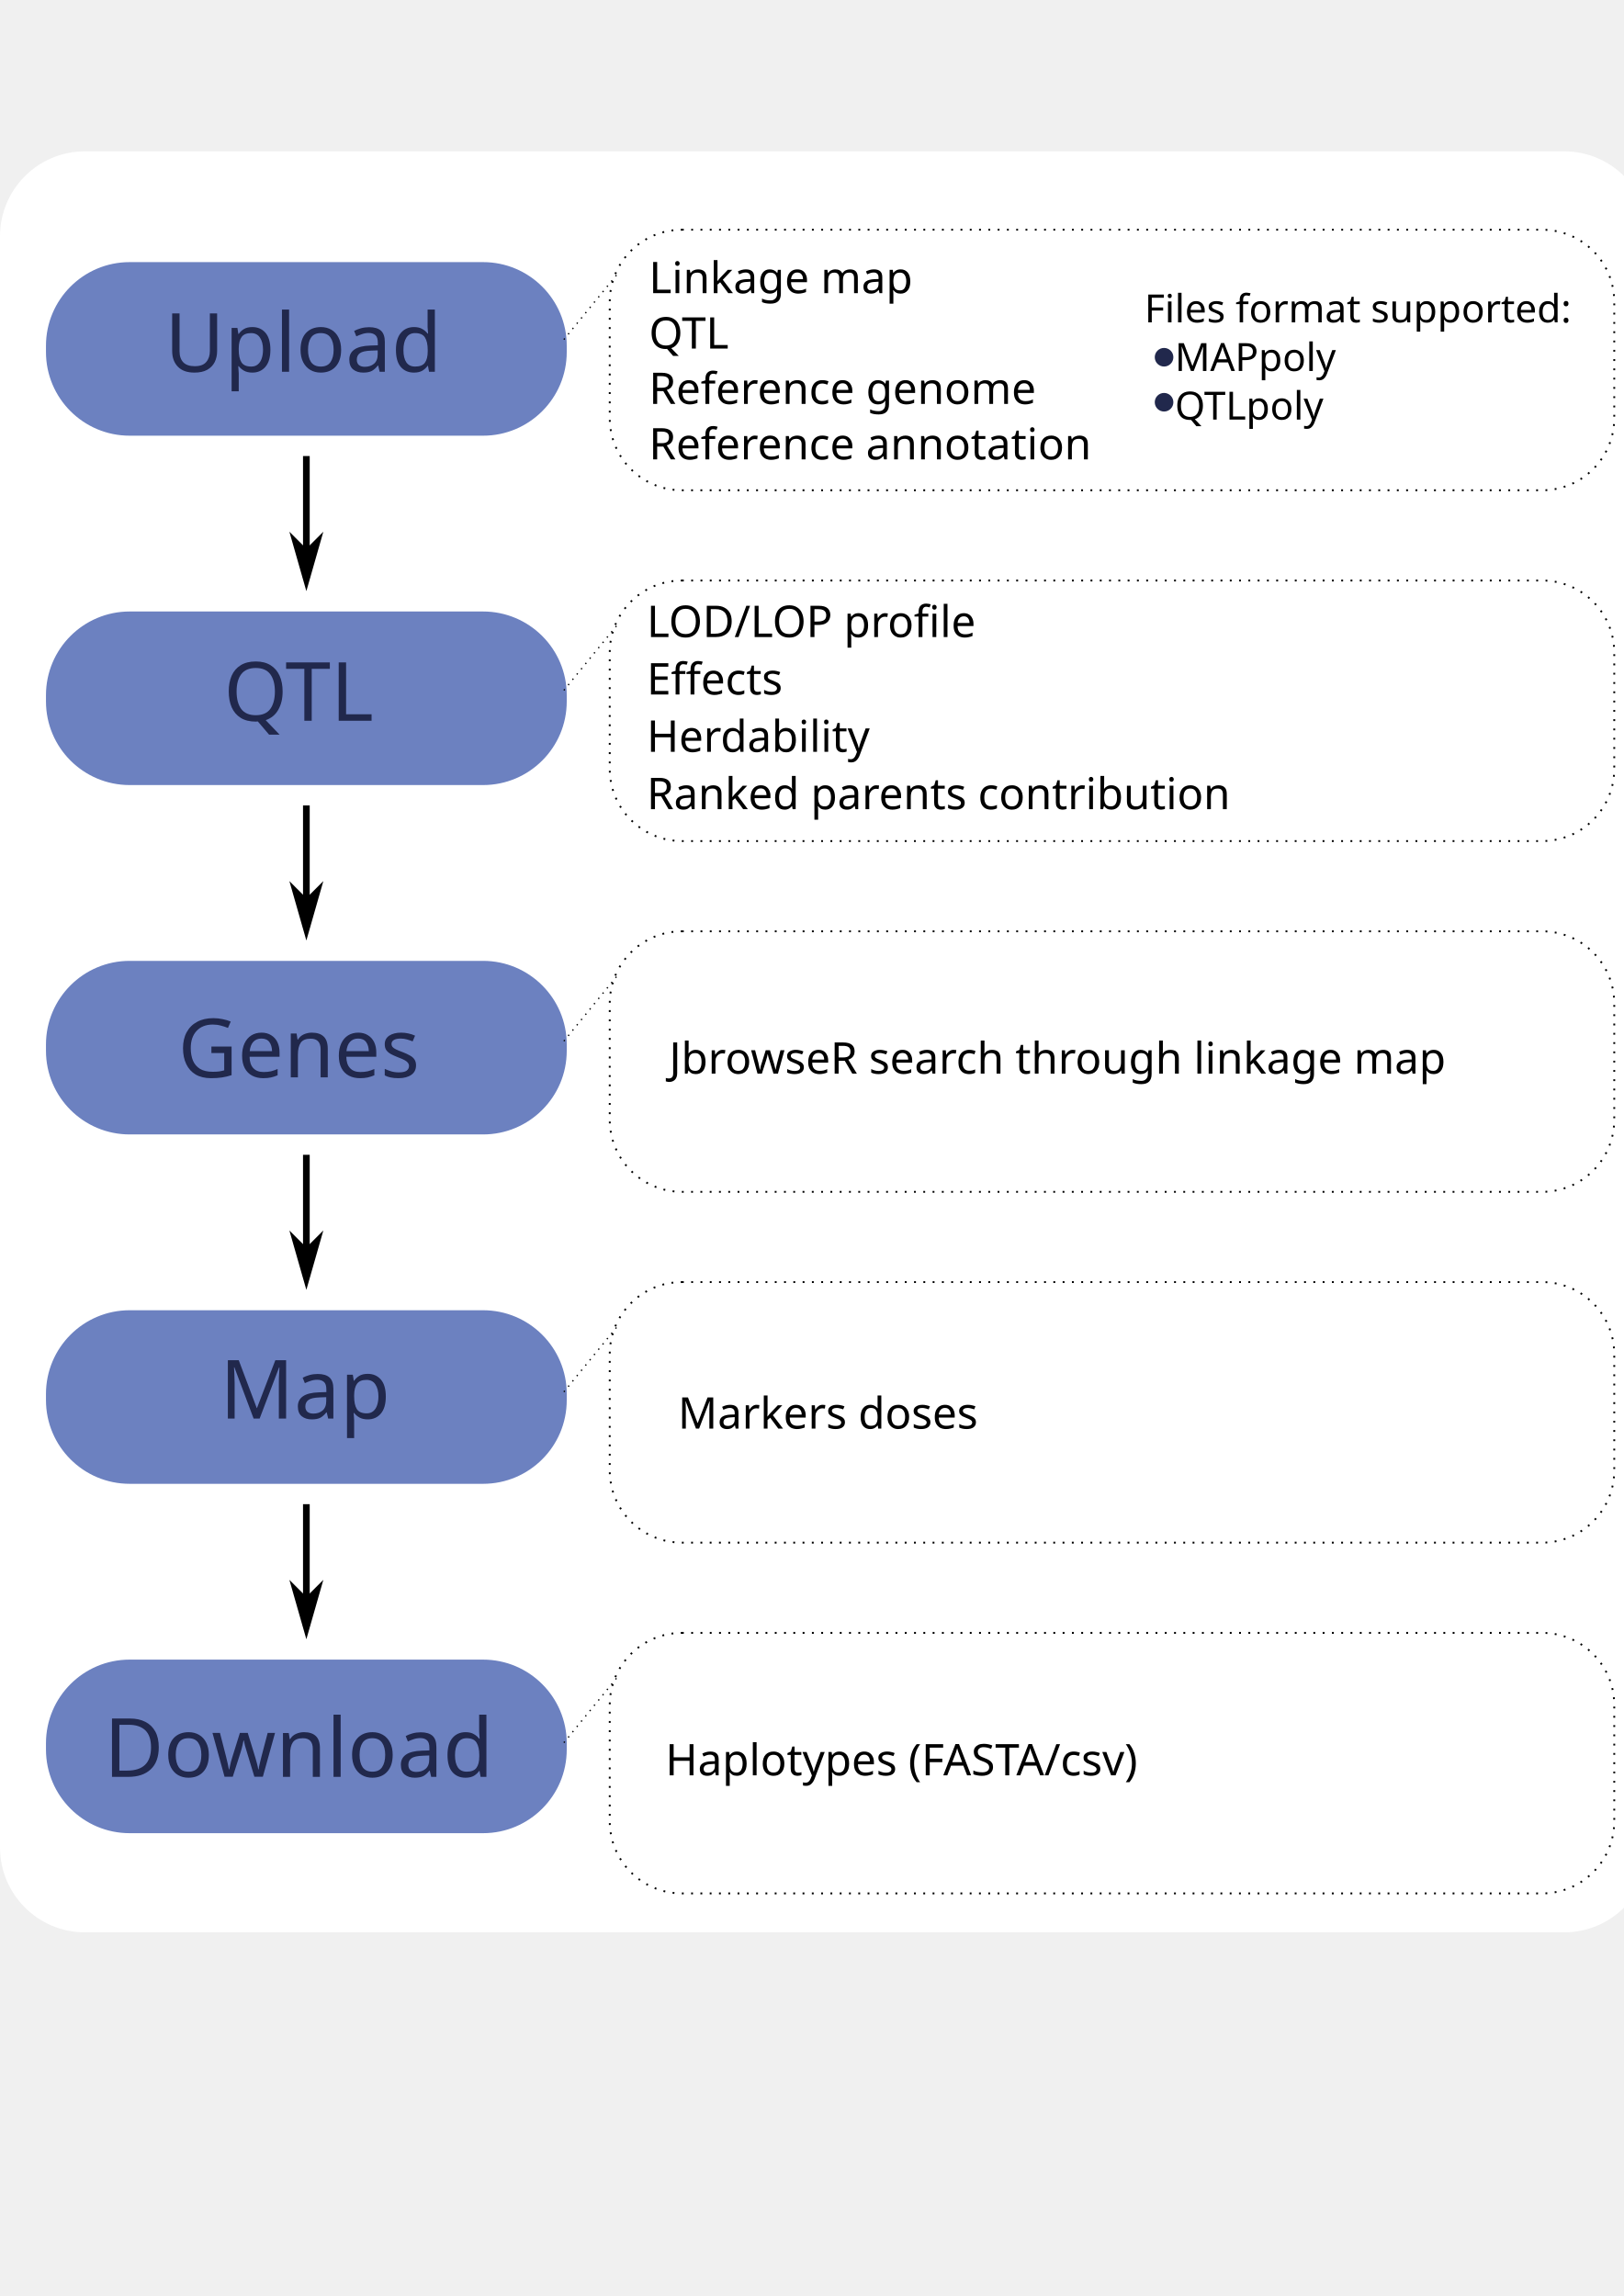
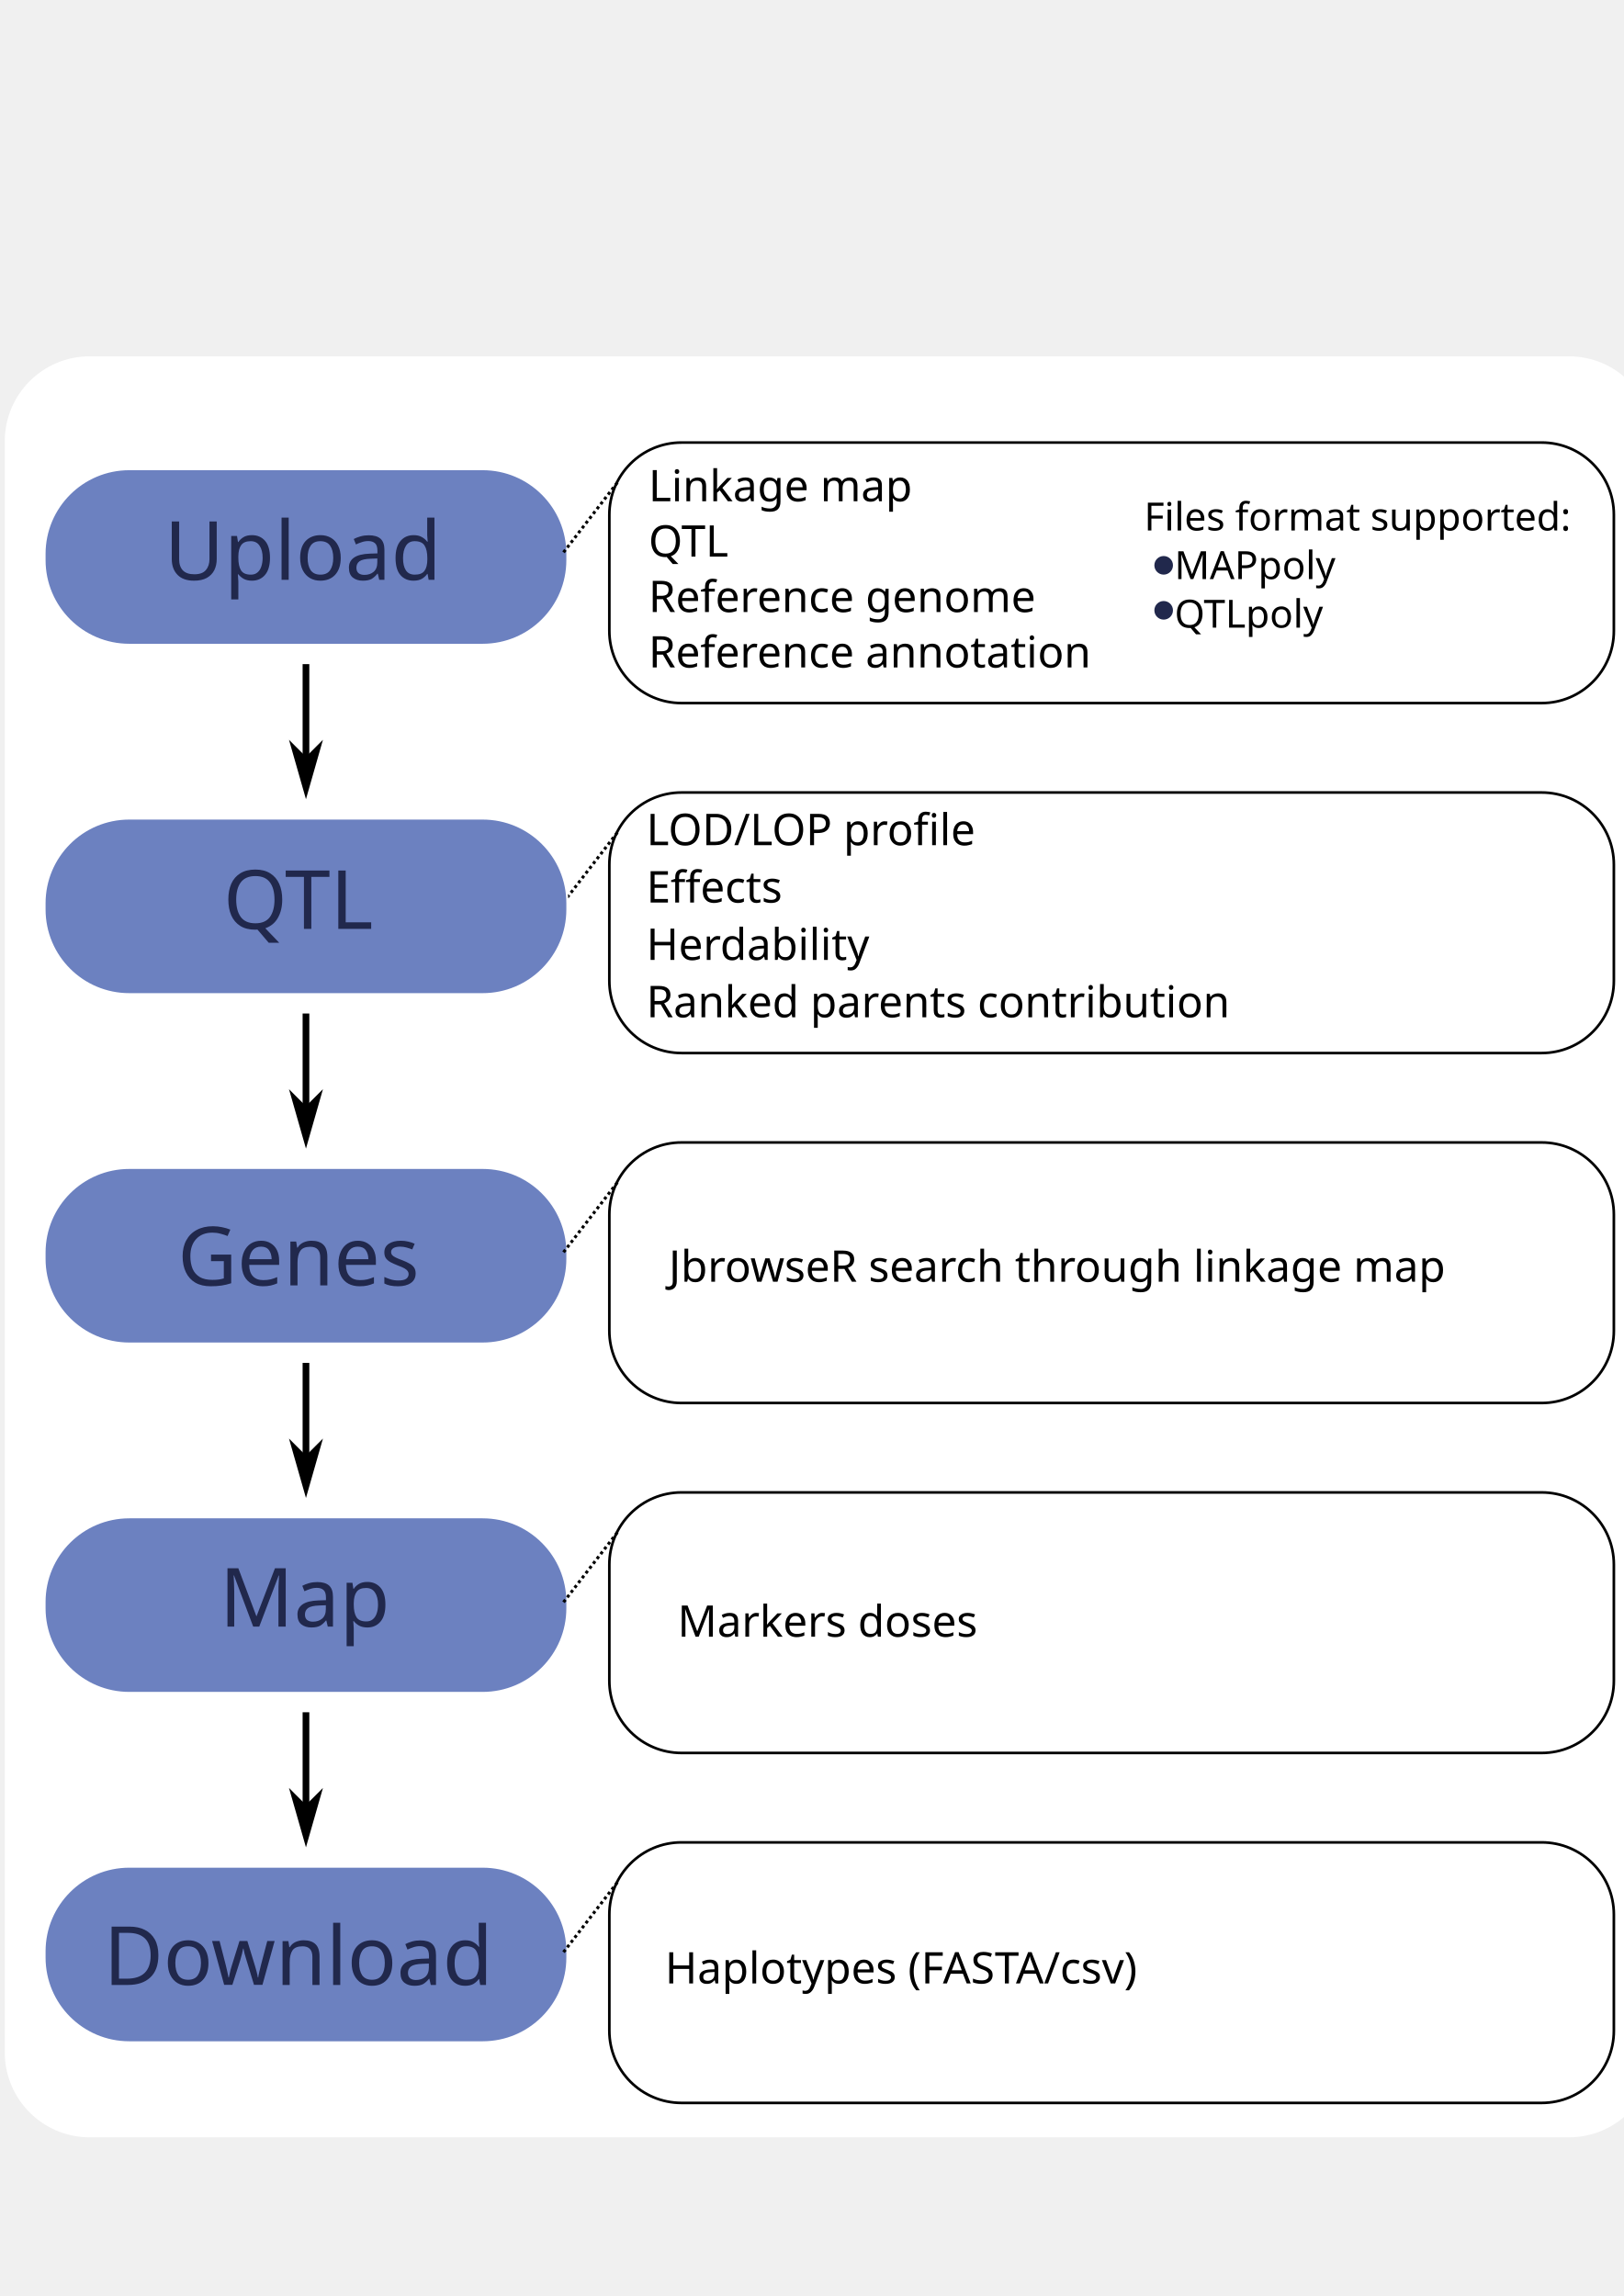
<svg xmlns="http://www.w3.org/2000/svg" width="210mm" height="297mm" viewBox="0 0 210 297" version="1.1" id="svg8">
  <defs id="defs2">
-     <marker style="overflow:visible;" id="marker2598" refX="0.0" refY="0.0" orient="auto">
-       <path transform="scale(0.4) rotate(180) translate(10,0)" style="fill-rule:evenodd;stroke:#000000;stroke-width:1pt;stroke-opacity:1;fill:#000000;fill-opacity:1" d="M 0.0,0.0 L 5.0,-5.0 L -12.5,0.0 L 5.0,5.0 L 0.0,0.0 z " id="path2596" />
+     <marker orient="auto" refY="0.0" refX="0.0" id="marker2598" style="overflow:visible;">
+       <path id="path2596" d="M 0.0,0.0 L 5.0,-5.0 L -12.5,0.0 L 5.0,5.0 L 0.0,0.0 z " style="fill-rule:evenodd;stroke:#000000;stroke-width:1pt;stroke-opacity:1;fill:#000000;fill-opacity:1" transform="scale(0.4) rotate(180) translate(10,0)" />
    </marker>
-     <marker orient="auto" refY="0.0" refX="0.0" id="marker1998" style="overflow:visible;">
-       <path id="path1996" d="M 0.0,0.0 L 5.0,-5.0 L -12.5,0.0 L 5.0,5.0 L 0.0,0.0 z " style="fill-rule:evenodd;stroke:#000000;stroke-width:1pt;stroke-opacity:1;fill:#000000;fill-opacity:1" transform="scale(0.4) rotate(180) translate(10,0)" />
+     <marker style="overflow:visible;" id="marker1998" refX="0.0" refY="0.0" orient="auto">
+       <path transform="scale(0.4) rotate(180) translate(10,0)" style="fill-rule:evenodd;stroke:#000000;stroke-width:1pt;stroke-opacity:1;fill:#000000;fill-opacity:1" d="M 0.0,0.0 L 5.0,-5.0 L -12.5,0.0 L 5.0,5.0 L 0.0,0.0 z " id="path1996" />
    </marker>
-     <marker style="overflow:visible;" id="marker1452" refX="0.0" refY="0.0" orient="auto">
-       <path transform="scale(0.4) rotate(180) translate(10,0)" style="fill-rule:evenodd;stroke:#000000;stroke-width:1pt;stroke-opacity:1;fill:#000000;fill-opacity:1" d="M 0.0,0.0 L 5.0,-5.0 L -12.5,0.0 L 5.0,5.0 L 0.0,0.0 z " id="path1450" />
+     <marker orient="auto" refY="0.0" refX="0.0" id="marker1452" style="overflow:visible;">
+       <path id="path1450" d="M 0.0,0.0 L 5.0,-5.0 L -12.5,0.0 L 5.0,5.0 L 0.0,0.0 z " style="fill-rule:evenodd;stroke:#000000;stroke-width:1pt;stroke-opacity:1;fill:#000000;fill-opacity:1" transform="scale(0.4) rotate(180) translate(10,0)" />
    </marker>
-     <marker orient="auto" refY="0.0" refX="0.0" id="Arrow1Mend" style="overflow:visible;">
-       <path id="path1029" d="M 0.0,0.0 L 5.0,-5.0 L -12.5,0.0 L 5.0,5.0 L 0.0,0.0 z " style="fill-rule:evenodd;stroke:#000000;stroke-width:1pt;stroke-opacity:1;fill:#000000;fill-opacity:1" transform="scale(0.4) rotate(180) translate(10,0)" />
+     <marker style="overflow:visible;" id="Arrow1Mend" refX="0.0" refY="0.0" orient="auto">
+       <path transform="scale(0.4) rotate(180) translate(10,0)" style="fill-rule:evenodd;stroke:#000000;stroke-width:1pt;stroke-opacity:1;fill:#000000;fill-opacity:1" d="M 0.0,0.0 L 5.0,-5.0 L -12.5,0.0 L 5.0,5.0 L 0.0,0.0 z " id="path1029" />
    </marker>
-     <marker orient="auto" refY="0.0" refX="0.0" id="Arrow1Lend" style="overflow:visible;">
-       <path id="path1023" d="M 0.0,0.0 L 5.0,-5.0 L -12.5,0.0 L 5.0,5.0 L 0.0,0.0 z " style="fill-rule:evenodd;stroke:#000000;stroke-width:1pt;stroke-opacity:1;fill:#000000;fill-opacity:1" transform="scale(0.8) rotate(180) translate(12.5,0)" />
+     <marker style="overflow:visible;" id="Arrow1Lend" refX="0.0" refY="0.0" orient="auto">
+       <path transform="scale(0.8) rotate(180) translate(12.5,0)" style="fill-rule:evenodd;stroke:#000000;stroke-width:1pt;stroke-opacity:1;fill:#000000;fill-opacity:1" d="M 0.0,0.0 L 5.0,-5.0 L -12.5,0.0 L 5.0,5.0 L 0.0,0.0 z " id="path1023" />
    </marker>
  </defs>
  <g id="layer1">
-     <rect style="fill:#ffffff;fill-opacity:1;stroke:none;stroke-width:0.268;stroke-miterlimit:4;stroke-dasharray:0.268, 1.071;stroke-dashoffset:0" id="rect3273" width="213.278" height="230.383" x="0.001" y="19.576" ry="10.983" />
-     <g id="g974" transform="translate(0.4009043,0.03357709)">
-       <rect ry="10.958" y="33.74" x="5.412" height="22.718" width="67.619" id="rect892" style="fill:#6c81c0;fill-opacity:1;stroke:#ffffff;stroke-width:0.265" />
-       <text id="text918" y="48.054" x="20.915" style="font-style:normal;font-weight:normal;font-size:10.583px;line-height:1.25;font-family:sans-serif;letter-spacing:0px;word-spacing:0px;fill:#21284c;fill-opacity:1;stroke:none;stroke-width:0.265" xml:space="preserve">
-         <tspan style="fill:#21284c;fill-opacity:1;stroke-width:0.265" y="48.054" x="20.915" id="tspan916">Upload</tspan>
-       </text>
-     </g>
-     <g id="g979" transform="translate(0.4009043,6.606687)">
-       <rect ry="10.958" y="72.36" x="5.412" height="22.718" width="67.619" id="rect892-8" style="fill:#6c81c0;fill-opacity:1;stroke:#ffffff;stroke-width:0.265" />
-       <text id="text918-9" y="86.631" x="28.543" style="font-style:normal;font-weight:normal;font-size:10.583px;line-height:1.25;font-family:sans-serif;letter-spacing:0px;word-spacing:0px;fill:#21284c;fill-opacity:1;stroke:none;stroke-width:0.265" xml:space="preserve">
-         <tspan style="fill:#21284c;fill-opacity:1;stroke-width:0.265" y="86.631" x="28.543" id="tspan916-4">QTL</tspan>
-       </text>
-     </g>
-     <g id="g984" transform="translate(0.4009043,20.79697)">
-       <rect ry="10.958" y="103.363" x="5.412" height="22.718" width="67.619" id="rect892-6" style="fill:#6c81c0;fill-opacity:1;stroke:#ffffff;stroke-width:0.265" />
-       <text id="text918-5" y="118.564" x="22.628" style="font-style:normal;font-weight:normal;font-size:10.583px;line-height:1.25;font-family:sans-serif;letter-spacing:0px;word-spacing:0px;fill:#21284c;fill-opacity:1;stroke:none;stroke-width:0.265" xml:space="preserve">
-         <tspan style="fill:#21284c;fill-opacity:1;stroke-width:0.265" y="118.564" x="22.628" id="tspan916-2">Genes</tspan>
-       </text>
-     </g>
-     <g id="g989" transform="translate(0.4009043,37.65998)">
-       <rect ry="10.958" y="131.694" x="5.412" height="22.718" width="67.619" id="rect892-0" style="fill:#6c81c0;fill-opacity:1;stroke:#ffffff;stroke-width:0.265" />
-       <text id="text918-8" y="145.836" x="28.039" style="font-style:normal;font-weight:normal;font-size:10.583px;line-height:1.25;font-family:sans-serif;letter-spacing:0px;word-spacing:0px;fill:#21284c;fill-opacity:1;stroke:none;stroke-width:0.265" xml:space="preserve">
-         <tspan style="fill:#21284c;fill-opacity:1;stroke-width:0.265" y="145.836" x="28.039" id="tspan916-7">Map</tspan>
-       </text>
-     </g>
-     <g id="g994" transform="translate(0.4009043,52.6521)">
-       <rect ry="10.958" y="161.895" x="5.412" height="22.718" width="67.619" id="rect892-84" style="fill:#6c81c0;fill-opacity:1;stroke:#ffffff;stroke-width:0.265" />
-       <text id="text918-90" y="177.195" x="13.055" style="font-style:normal;font-weight:normal;font-size:10.583px;line-height:1.25;font-family:sans-serif;letter-spacing:0px;word-spacing:0px;fill:#21284c;fill-opacity:1;stroke:none;stroke-width:0.265" xml:space="preserve">
-         <tspan style="fill:#21284c;fill-opacity:1;stroke-width:0.265" y="177.195" x="13.055" id="tspan916-20">Download</tspan>
-       </text>
-     </g>
-     <path style="fill:none;stroke:#000000;stroke-width:0.865;stroke-linecap:butt;stroke-linejoin:miter;stroke-miterlimit:4;stroke-dasharray:none;stroke-opacity:1;marker-end:url(#Arrow1Mend)" d="M 39.623,58.992 V 74.761" id="path1018" />
-     <path id="path1448" d="m 39.623,104.186 v 15.769" style="fill:none;stroke:#000000;stroke-width:0.865;stroke-linecap:butt;stroke-linejoin:miter;stroke-miterlimit:4;stroke-dasharray:none;stroke-opacity:1;marker-end:url(#marker1452)" />
-     <path style="fill:none;stroke:#000000;stroke-width:0.865;stroke-linecap:butt;stroke-linejoin:miter;stroke-miterlimit:4;stroke-dasharray:none;stroke-opacity:1;marker-end:url(#marker1998)" d="m 39.623,149.379 v 15.769" id="path1994" />
-     <path id="path2594" d="m 39.623,194.573 v 15.769" style="fill:none;stroke:#000000;stroke-width:0.865;stroke-linecap:butt;stroke-linejoin:miter;stroke-miterlimit:4;stroke-dasharray:none;stroke-opacity:1;marker-end:url(#marker2598)" />
-     <g id="g3240">
+     <g id="layer1-7" transform="translate(-0.05126014,26.91713)">
+       <rect ry="10.983" y="19.175" x="0.67" height="230.383" width="213.278" id="rect3273" style="fill:#ffffff;fill-opacity:1;stroke:none;stroke-width:0.268;stroke-miterlimit:4;stroke-dasharray:0.268, 1.071;stroke-dashoffset:0" />
+       <g transform="translate(0.4009043,0.03357709)" id="g974">
+         <rect style="fill:#6c81c0;fill-opacity:1;stroke:#ffffff;stroke-width:0.265" id="rect892" width="67.619" height="22.718" x="5.412" y="33.74" ry="10.958" />
+         <text xml:space="preserve" style="font-style:normal;font-weight:normal;font-size:10.583px;line-height:1.25;font-family:sans-serif;letter-spacing:0px;word-spacing:0px;fill:#21284c;fill-opacity:1;stroke:none;stroke-width:0.265" x="20.915" y="48.054" id="text918">
+           <tspan id="tspan916" x="20.915" y="48.054" style="fill:#21284c;fill-opacity:1;stroke-width:0.265">Upload</tspan>
+         </text>
+       </g>
+       <g id="g1044" transform="translate(0,0.504475)">
+         <path id="path3188" d="m 72.936,89.291 7.14,-9.259" style="fill:none;stroke:#000000;stroke-width:0.393;stroke-linecap:butt;stroke-linejoin:miter;stroke-miterlimit:4;stroke-dasharray:0.393, 0.393;stroke-dashoffset:0;stroke-opacity:1" />
+         <rect ry="9.336" y="75.093" x="78.86" height="33.702" width="129.918" id="rect3190" style="fill:none;fill-opacity:1;stroke:#000000;stroke-width:0.34;stroke-miterlimit:4;stroke-dasharray:none;stroke-dashoffset:0" />
+       </g>
+       <g transform="translate(0.4009043,6.606687)" id="g979">
+         <rect style="fill:#6c81c0;fill-opacity:1;stroke:#ffffff;stroke-width:0.265" id="rect892-8" width="67.619" height="22.718" x="5.412" y="72.36" ry="10.958" />
+         <text xml:space="preserve" style="font-style:normal;font-weight:normal;font-size:10.583px;line-height:1.25;font-family:sans-serif;letter-spacing:0px;word-spacing:0px;fill:#21284c;fill-opacity:1;stroke:none;stroke-width:0.265" x="28.543" y="86.631" id="text918-9">
+           <tspan id="tspan916-4" x="28.543" y="86.631" style="fill:#21284c;fill-opacity:1;stroke-width:0.265">QTL</tspan>
+         </text>
+       </g>
+       <g transform="translate(0.4009043,20.79697)" id="g984">
+         <rect style="fill:#6c81c0;fill-opacity:1;stroke:#ffffff;stroke-width:0.265" id="rect892-6" width="67.619" height="22.718" x="5.412" y="103.363" ry="10.958" />
+         <text xml:space="preserve" style="font-style:normal;font-weight:normal;font-size:10.583px;line-height:1.25;font-family:sans-serif;letter-spacing:0px;word-spacing:0px;fill:#21284c;fill-opacity:1;stroke:none;stroke-width:0.265" x="22.628" y="118.564" id="text918-5">
+           <tspan id="tspan916-2" x="22.628" y="118.564" style="fill:#21284c;fill-opacity:1;stroke-width:0.265">Genes</tspan>
+         </text>
+       </g>
+       <g transform="translate(0.4009043,37.65998)" id="g989">
+         <rect style="fill:#6c81c0;fill-opacity:1;stroke:#ffffff;stroke-width:0.265" id="rect892-0" width="67.619" height="22.718" x="5.412" y="131.694" ry="10.958" />
+         <text xml:space="preserve" style="font-style:normal;font-weight:normal;font-size:10.583px;line-height:1.25;font-family:sans-serif;letter-spacing:0px;word-spacing:0px;fill:#21284c;fill-opacity:1;stroke:none;stroke-width:0.265" x="28.039" y="145.836" id="text918-8">
+           <tspan id="tspan916-7" x="28.039" y="145.836" style="fill:#21284c;fill-opacity:1;stroke-width:0.265">Map</tspan>
+         </text>
+       </g>
+       <g transform="translate(0.4009043,52.6521)" id="g994">
+         <rect style="fill:#6c81c0;fill-opacity:1;stroke:#ffffff;stroke-width:0.265" id="rect892-84" width="67.619" height="22.718" x="5.412" y="161.895" ry="10.958" />
+         <text xml:space="preserve" style="font-style:normal;font-weight:normal;font-size:10.583px;line-height:1.25;font-family:sans-serif;letter-spacing:0px;word-spacing:0px;fill:#21284c;fill-opacity:1;stroke:none;stroke-width:0.265" x="13.055" y="177.195" id="text918-90">
+           <tspan id="tspan916-20" x="13.055" y="177.195" style="fill:#21284c;fill-opacity:1;stroke-width:0.265">Download</tspan>
+         </text>
+       </g>
+       <path id="path1018" d="M 39.623,58.992 V 74.761" style="fill:none;stroke:#000000;stroke-width:0.865;stroke-linecap:butt;stroke-linejoin:miter;stroke-miterlimit:4;stroke-dasharray:none;stroke-opacity:1;marker-end:url(#Arrow1Mend)" />
+       <path style="fill:none;stroke:#000000;stroke-width:0.865;stroke-linecap:butt;stroke-linejoin:miter;stroke-miterlimit:4;stroke-dasharray:none;stroke-opacity:1;marker-end:url(#marker1452)" d="m 39.623,104.186 v 15.769" id="path1448" />
+       <path id="path1994" d="m 39.623,149.379 v 15.769" style="fill:none;stroke:#000000;stroke-width:0.865;stroke-linecap:butt;stroke-linejoin:miter;stroke-miterlimit:4;stroke-dasharray:none;stroke-opacity:1;marker-end:url(#marker1998)" />
+       <path style="fill:none;stroke:#000000;stroke-width:0.865;stroke-linecap:butt;stroke-linejoin:miter;stroke-miterlimit:4;stroke-dasharray:none;stroke-opacity:1;marker-end:url(#marker2598)" d="m 39.623,194.573 v 15.769" id="path2594" />
      <text id="text884" y="37.922" x="83.928" style="font-style:normal;font-weight:normal;font-size:5.732px;line-height:1.25;font-family:sans-serif;letter-spacing:0px;word-spacing:0px;fill:#000000;fill-opacity:1;stroke:none;stroke-width:0.143" xml:space="preserve">
        <tspan style="font-size:5.644px;stroke-width:0.143" y="37.922" x="83.928" id="tspan882">Linkage map</tspan>
        <tspan id="tspan886" style="font-size:5.644px;stroke-width:0.143" y="45.087" x="83.928">QTL</tspan>
        <tspan id="tspan888" style="font-size:5.644px;stroke-width:0.143" y="52.253" x="83.928">Reference genome</tspan>
        <tspan id="tspan890" style="font-size:5.644px;stroke-width:0.143" y="59.418" x="83.928">Reference annotation</tspan>
      </text>
      <g transform="translate(-7.9375,3.383304)" id="g1016">
        <text xml:space="preserve" style="font-style:normal;font-weight:normal;font-size:5.031px;line-height:1.25;font-family:sans-serif;letter-spacing:0px;word-spacing:0px;fill:#000000;fill-opacity:1;stroke:none;stroke-width:0.126" x="155.965" y="38.314" id="text823">
          <tspan id="tspan821" x="155.965" y="38.314" style="stroke-width:0.126">Files format supported:</tspan>
          <tspan x="155.965" y="44.603" style="stroke-width:0.126" id="tspan825">   MAPpoly</tspan>
          <tspan x="155.965" y="50.891" style="stroke-width:0.126" id="tspan827">   QTLpoly</tspan>
        </text>
        <circle style="fill:#21284c;fill-opacity:1;stroke:#ffffff;stroke-width:0.265" id="path1006" cx="158.491" cy="42.827" r="1.336" />
        <circle r="1.336" cy="48.648" cx="158.491" id="circle1008" style="fill:#21284c;fill-opacity:1;stroke:#ffffff;stroke-width:0.265" />
      </g>
-       <g id="g3223">
-         <path style="fill:none;stroke:#000000;stroke-width:0.176;stroke-linecap:butt;stroke-linejoin:miter;stroke-miterlimit:4;stroke-dasharray:0.176, 0.705;stroke-dashoffset:0;stroke-opacity:1" d="m 72.929,43.92 7.02,-8.601" id="path3182" />
-         <rect style="fill:none;fill-opacity:1;stroke:#000000;stroke-width:0.24;stroke-miterlimit:4;stroke-dasharray:0.24, 0.961;stroke-dashoffset:0" id="rect3184" width="129.918" height="33.702" x="78.86" y="29.718" ry="9.336" />
-       </g>
-     </g>
-     <g id="g3250" transform="translate(0,0.9258963)">
-       <text transform="scale(0.9953025,1.00472)" id="text843" y="81.104" x="84.047" style="font-style:normal;font-weight:normal;font-size:5.908px;line-height:1.25;font-family:sans-serif;letter-spacing:0px;word-spacing:0px;fill:#000000;fill-opacity:1;stroke:none;stroke-width:0.148" xml:space="preserve">
-         <tspan style="font-size:5.644px;stroke-width:0.148" y="81.104" x="84.047" id="tspan841">LOD/LOP profile</tspan>
-         <tspan id="tspan845" style="font-size:5.644px;stroke-width:0.148" y="88.489" x="84.047">Effects</tspan>
-         <tspan id="tspan867" style="font-size:5.644px;stroke-width:0.148" y="95.874" x="84.047">Herdability</tspan>
-         <tspan id="tspan847" style="font-size:5.644px;stroke-width:0.148" y="103.259" x="84.047">Ranked parents contribution</tspan>
+       <text transform="scale(0.9953025,1.00472)" id="text843" y="82.025" x="84.047" style="font-style:normal;font-weight:normal;font-size:5.908px;line-height:1.25;font-family:sans-serif;letter-spacing:0px;word-spacing:0px;fill:#000000;fill-opacity:1;stroke:none;stroke-width:0.148" xml:space="preserve">
+         <tspan style="font-size:5.644px;stroke-width:0.148" y="82.025" x="84.047" id="tspan841">LOD/LOP profile</tspan>
+         <tspan id="tspan845" style="font-size:5.644px;stroke-width:0.148" y="89.41" x="84.047">Effects</tspan>
+         <tspan id="tspan867" style="font-size:5.644px;stroke-width:0.148" y="96.795" x="84.047">Herdability</tspan>
+         <tspan id="tspan847" style="font-size:5.644px;stroke-width:0.148" y="104.18" x="84.047">Ranked parents contribution</tspan>
      </text>
-       <g id="g3219">
-         <path id="path3188" d="m 72.929,88.37 7.02,-8.601" style="fill:none;stroke:#000000;stroke-width:0.176;stroke-linecap:butt;stroke-linejoin:miter;stroke-miterlimit:4;stroke-dasharray:0.176, 0.705;stroke-dashoffset:0;stroke-opacity:1" />
-         <rect ry="9.336" y="74.168" x="78.86" height="33.702" width="129.918" id="rect3190" style="fill:none;fill-opacity:1;stroke:#000000;stroke-width:0.24;stroke-miterlimit:4;stroke-dasharray:0.24, 0.961;stroke-dashoffset:0" />
-       </g>
-     </g>
-     <g id="g3257" transform="translate(0,0.7934916)">
-       <text id="text855" y="138.088" x="86.549" style="font-style:normal;font-weight:normal;font-size:6.711px;line-height:1.25;font-family:sans-serif;letter-spacing:0px;word-spacing:0px;fill:#000000;fill-opacity:1;stroke:none;stroke-width:0.168" xml:space="preserve">
-         <tspan style="font-size:5.644px;stroke-width:0.168" y="138.088" x="86.549" id="tspan853">JbrowseR search through linkage map</tspan>
+       <text id="text855" y="138.882" x="86.549" style="font-style:normal;font-weight:normal;font-size:6.711px;line-height:1.25;font-family:sans-serif;letter-spacing:0px;word-spacing:0px;fill:#000000;fill-opacity:1;stroke:none;stroke-width:0.168" xml:space="preserve">
+         <tspan style="font-size:5.644px;stroke-width:0.168" y="138.882" x="86.549" id="tspan853">JbrowseR search through linkage map</tspan>
      </text>
-       <g id="g3215">
-         <path style="fill:none;stroke:#000000;stroke-width:0.176;stroke-linecap:butt;stroke-linejoin:miter;stroke-miterlimit:4;stroke-dasharray:0.176, 0.705;stroke-dashoffset:0;stroke-opacity:1" d="m 72.929,133.878 7.02,-8.601" id="path3192" />
-         <rect style="fill:none;fill-opacity:1;stroke:#000000;stroke-width:0.24;stroke-miterlimit:4;stroke-dasharray:0.24, 0.961;stroke-dashoffset:0" id="rect3194" width="129.918" height="33.702" x="78.86" y="119.676" ry="9.336" />
-       </g>
-     </g>
-     <g id="g3264" transform="translate(0,0.1324289)">
-       <text id="text865" y="184.665" x="87.683" style="font-style:normal;font-weight:normal;font-size:7.199px;line-height:1.25;font-family:sans-serif;letter-spacing:0px;word-spacing:0px;fill:#000000;fill-opacity:1;stroke:none;stroke-width:0.18" xml:space="preserve">
-         <tspan style="font-size:5.644px;stroke-width:0.18" y="184.665" x="87.683" id="tspan863">Markers doses</tspan>
+       <text id="text865" y="184.798" x="87.683" style="font-style:normal;font-weight:normal;font-size:7.199px;line-height:1.25;font-family:sans-serif;letter-spacing:0px;word-spacing:0px;fill:#000000;fill-opacity:1;stroke:none;stroke-width:0.18" xml:space="preserve">
+         <tspan style="font-size:5.644px;stroke-width:0.18" y="184.798" x="87.683" id="tspan863">Markers doses</tspan>
      </text>
-       <g id="g3202">
-         <path id="path3196" d="m 72.929,179.916 7.02,-8.601" style="fill:none;stroke:#000000;stroke-width:0.176;stroke-linecap:butt;stroke-linejoin:miter;stroke-miterlimit:4;stroke-dasharray:0.176, 0.705;stroke-dashoffset:0;stroke-opacity:1" />
-         <rect ry="9.336" y="165.713" x="78.86" height="33.702" width="129.918" id="rect3198" style="fill:none;fill-opacity:1;stroke:#000000;stroke-width:0.24;stroke-miterlimit:4;stroke-dasharray:0.24, 0.961;stroke-dashoffset:0" />
-       </g>
-     </g>
-     <g id="g3271">
      <text id="text1002" y="229.649" x="86.061" style="font-style:normal;font-weight:normal;font-size:10.583px;line-height:1.25;font-family:sans-serif;letter-spacing:0px;word-spacing:0px;fill:#000000;fill-opacity:1;stroke:none;stroke-width:0.265" xml:space="preserve">
        <tspan style="font-size:5.644px;stroke-width:0.265" y="229.649" x="86.061" id="tspan1000">Haplotypes (FASTA/csv)</tspan>
      </text>
-       <g transform="translate(0,45.50836)" id="g3208">
-         <path style="fill:none;stroke:#000000;stroke-width:0.176;stroke-linecap:butt;stroke-linejoin:miter;stroke-miterlimit:4;stroke-dasharray:0.176, 0.705;stroke-dashoffset:0;stroke-opacity:1" d="m 72.929,179.916 7.02,-8.601" id="path3204" />
-         <rect style="fill:none;fill-opacity:1;stroke:#000000;stroke-width:0.24;stroke-miterlimit:4;stroke-dasharray:0.24, 0.961;stroke-dashoffset:0" id="rect3206" width="129.918" height="33.702" x="78.86" y="165.713" ry="9.336" />
+       <g transform="translate(0,45.77326)" id="g1044-7">
+         <path id="path3188-4" d="m 72.936,89.291 7.14,-9.259" style="fill:none;stroke:#000000;stroke-width:0.393;stroke-linecap:butt;stroke-linejoin:miter;stroke-miterlimit:4;stroke-dasharray:0.393, 0.393;stroke-dashoffset:0;stroke-opacity:1" />
+         <rect ry="9.336" y="75.093" x="78.86" height="33.702" width="129.918" id="rect3190-9" style="fill:none;fill-opacity:1;stroke:#000000;stroke-width:0.34;stroke-miterlimit:4;stroke-dasharray:none;stroke-dashoffset:0" />
+       </g>
+       <g transform="translate(0,91.04203)" id="g1044-5">
+         <path id="path3188-2" d="m 72.936,89.291 7.14,-9.259" style="fill:none;stroke:#000000;stroke-width:0.393;stroke-linecap:butt;stroke-linejoin:miter;stroke-miterlimit:4;stroke-dasharray:0.393, 0.393;stroke-dashoffset:0;stroke-opacity:1" />
+         <rect ry="9.336" y="75.093" x="78.86" height="33.702" width="129.918" id="rect3190-4" style="fill:none;fill-opacity:1;stroke:#000000;stroke-width:0.34;stroke-miterlimit:4;stroke-dasharray:none;stroke-dashoffset:0" />
+       </g>
+       <g transform="translate(0,136.3108)" id="g1044-2">
+         <path id="path3188-1" d="m 72.936,89.291 7.14,-9.259" style="fill:none;stroke:#000000;stroke-width:0.393;stroke-linecap:butt;stroke-linejoin:miter;stroke-miterlimit:4;stroke-dasharray:0.393, 0.393;stroke-dashoffset:0;stroke-opacity:1" />
+         <rect ry="9.336" y="75.093" x="78.86" height="33.702" width="129.918" id="rect3190-93" style="fill:none;fill-opacity:1;stroke:#000000;stroke-width:0.34;stroke-miterlimit:4;stroke-dasharray:none;stroke-dashoffset:0" />
+       </g>
+       <g transform="translate(0,-44.7643)" id="g1044-4">
+         <path id="path3188-7" d="m 72.936,89.291 7.14,-9.259" style="fill:none;stroke:#000000;stroke-width:0.393;stroke-linecap:butt;stroke-linejoin:miter;stroke-miterlimit:4;stroke-dasharray:0.393, 0.393;stroke-dashoffset:0;stroke-opacity:1" />
+         <rect ry="9.336" y="75.093" x="78.86" height="33.702" width="129.918" id="rect3190-96" style="fill:none;fill-opacity:1;stroke:#000000;stroke-width:0.34;stroke-miterlimit:4;stroke-dasharray:none;stroke-dashoffset:0" />
      </g>
    </g>
  </g>
</svg>
